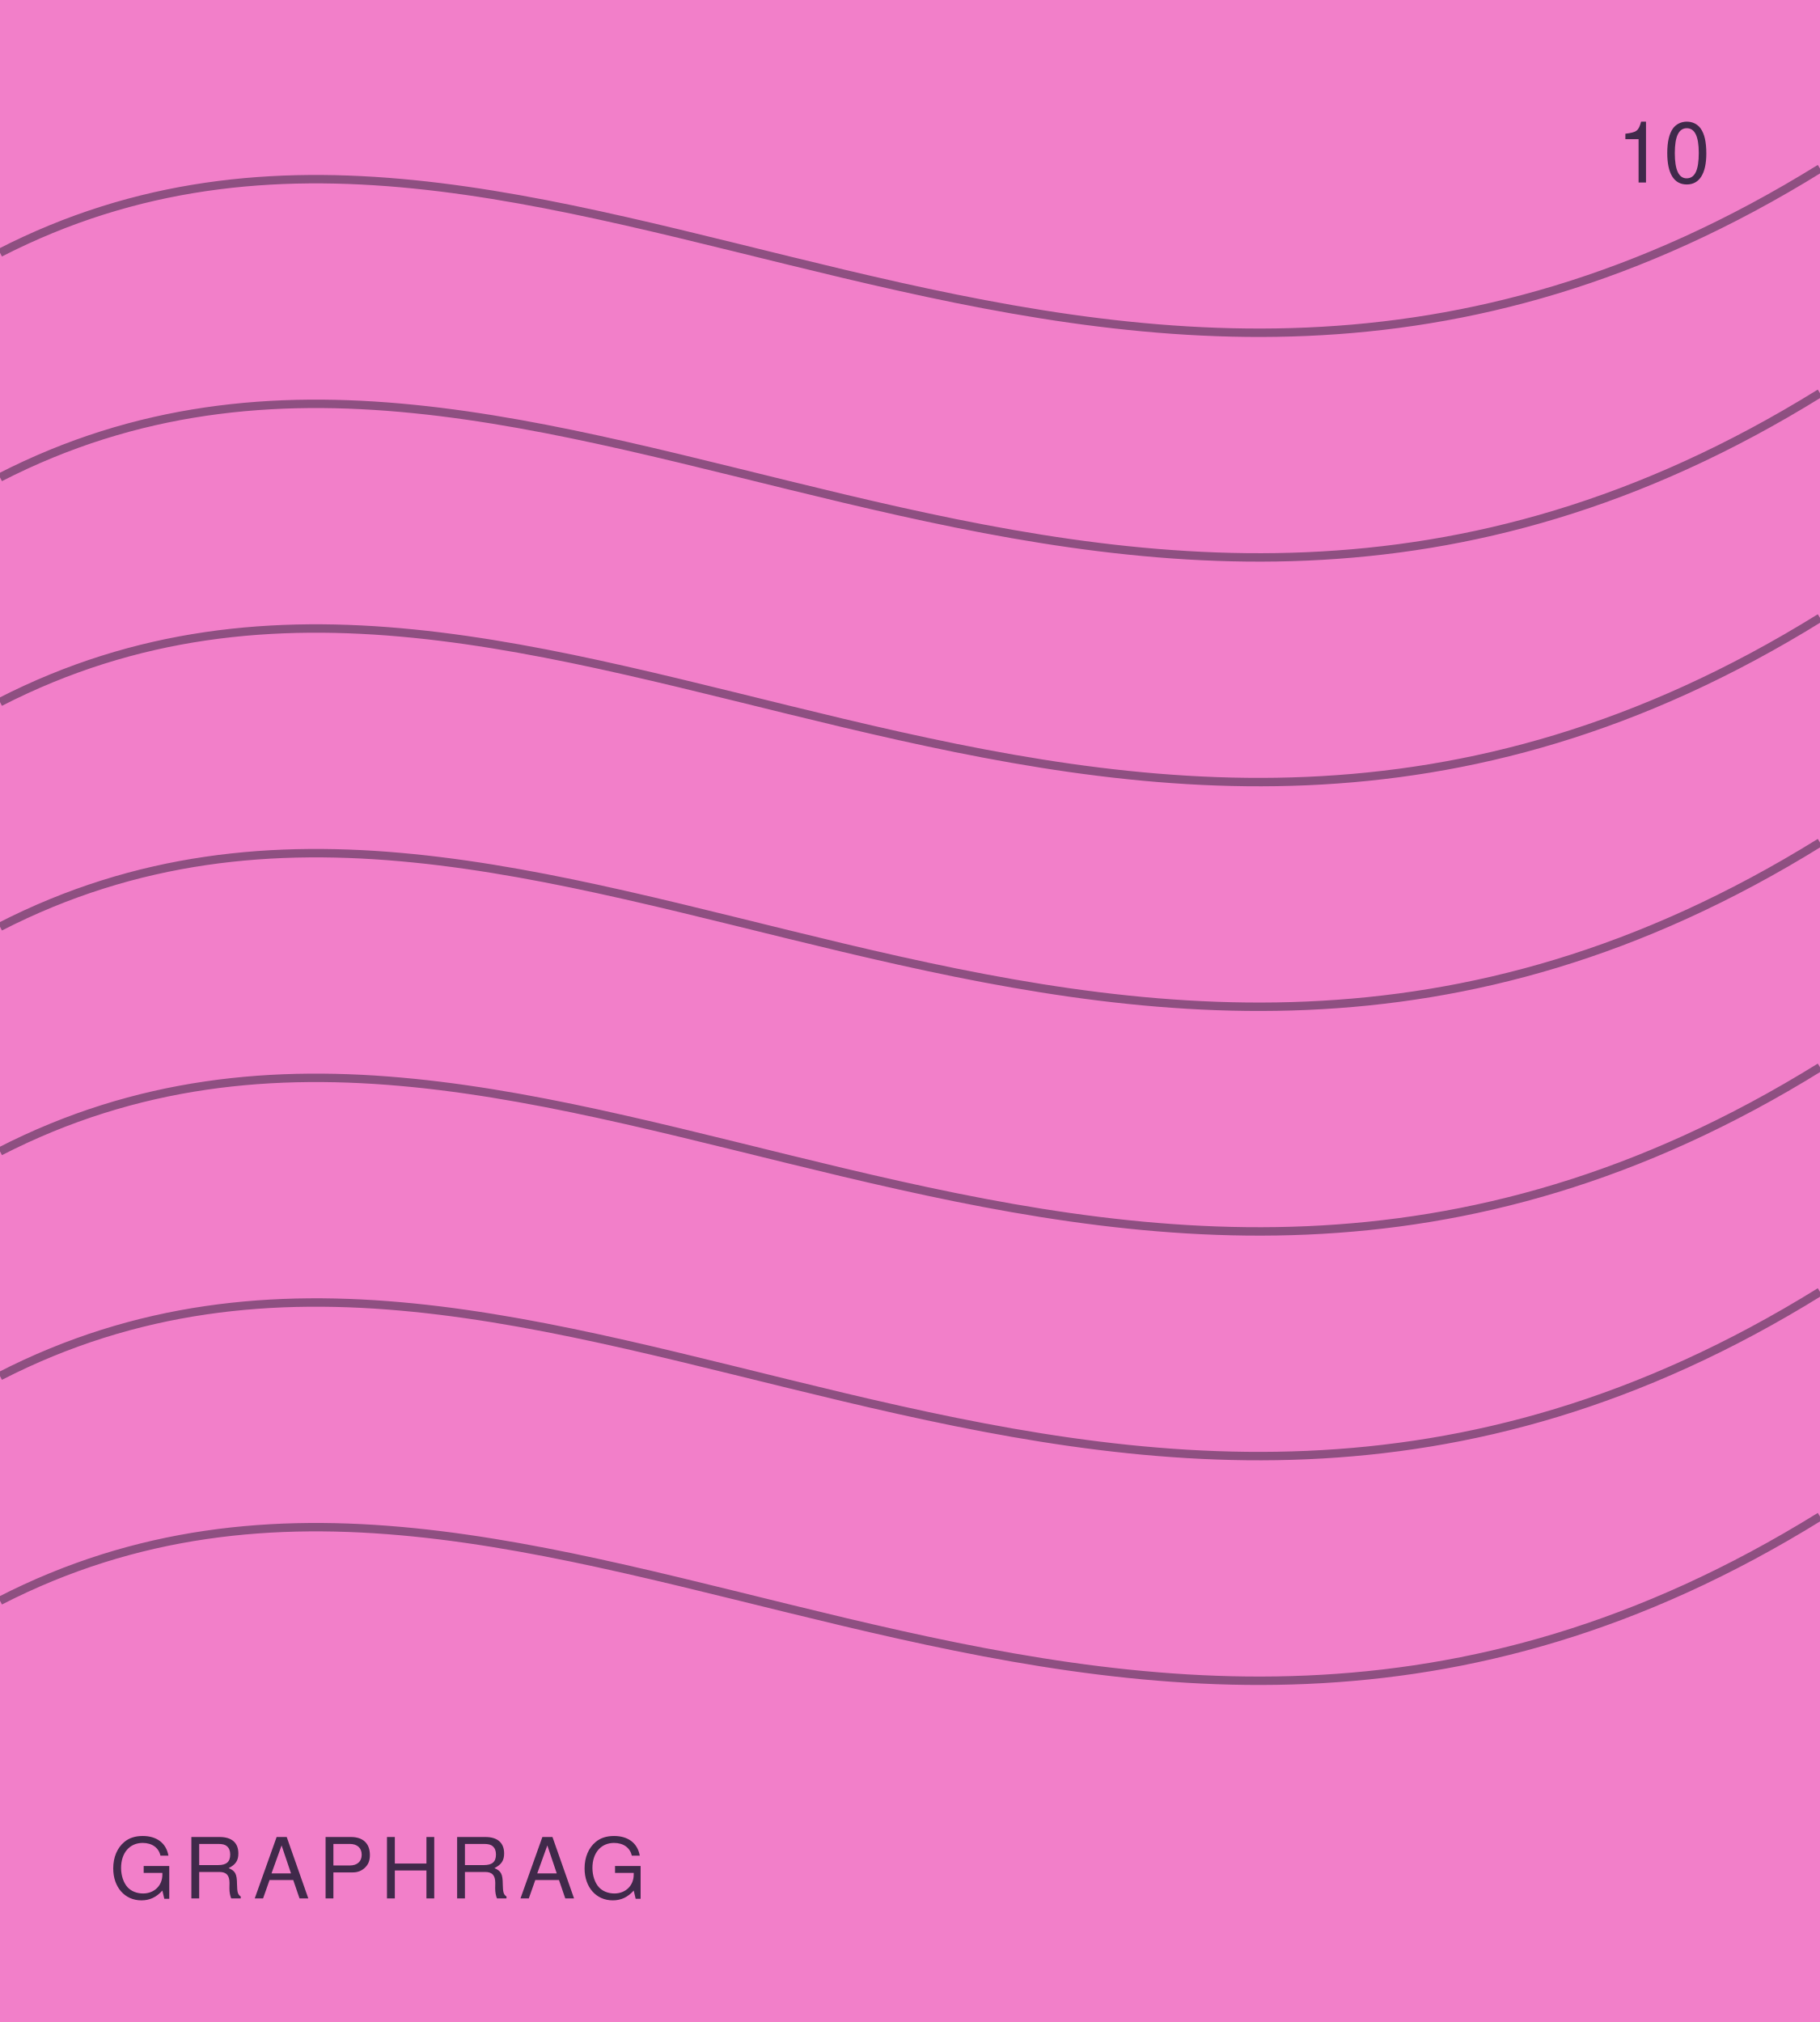
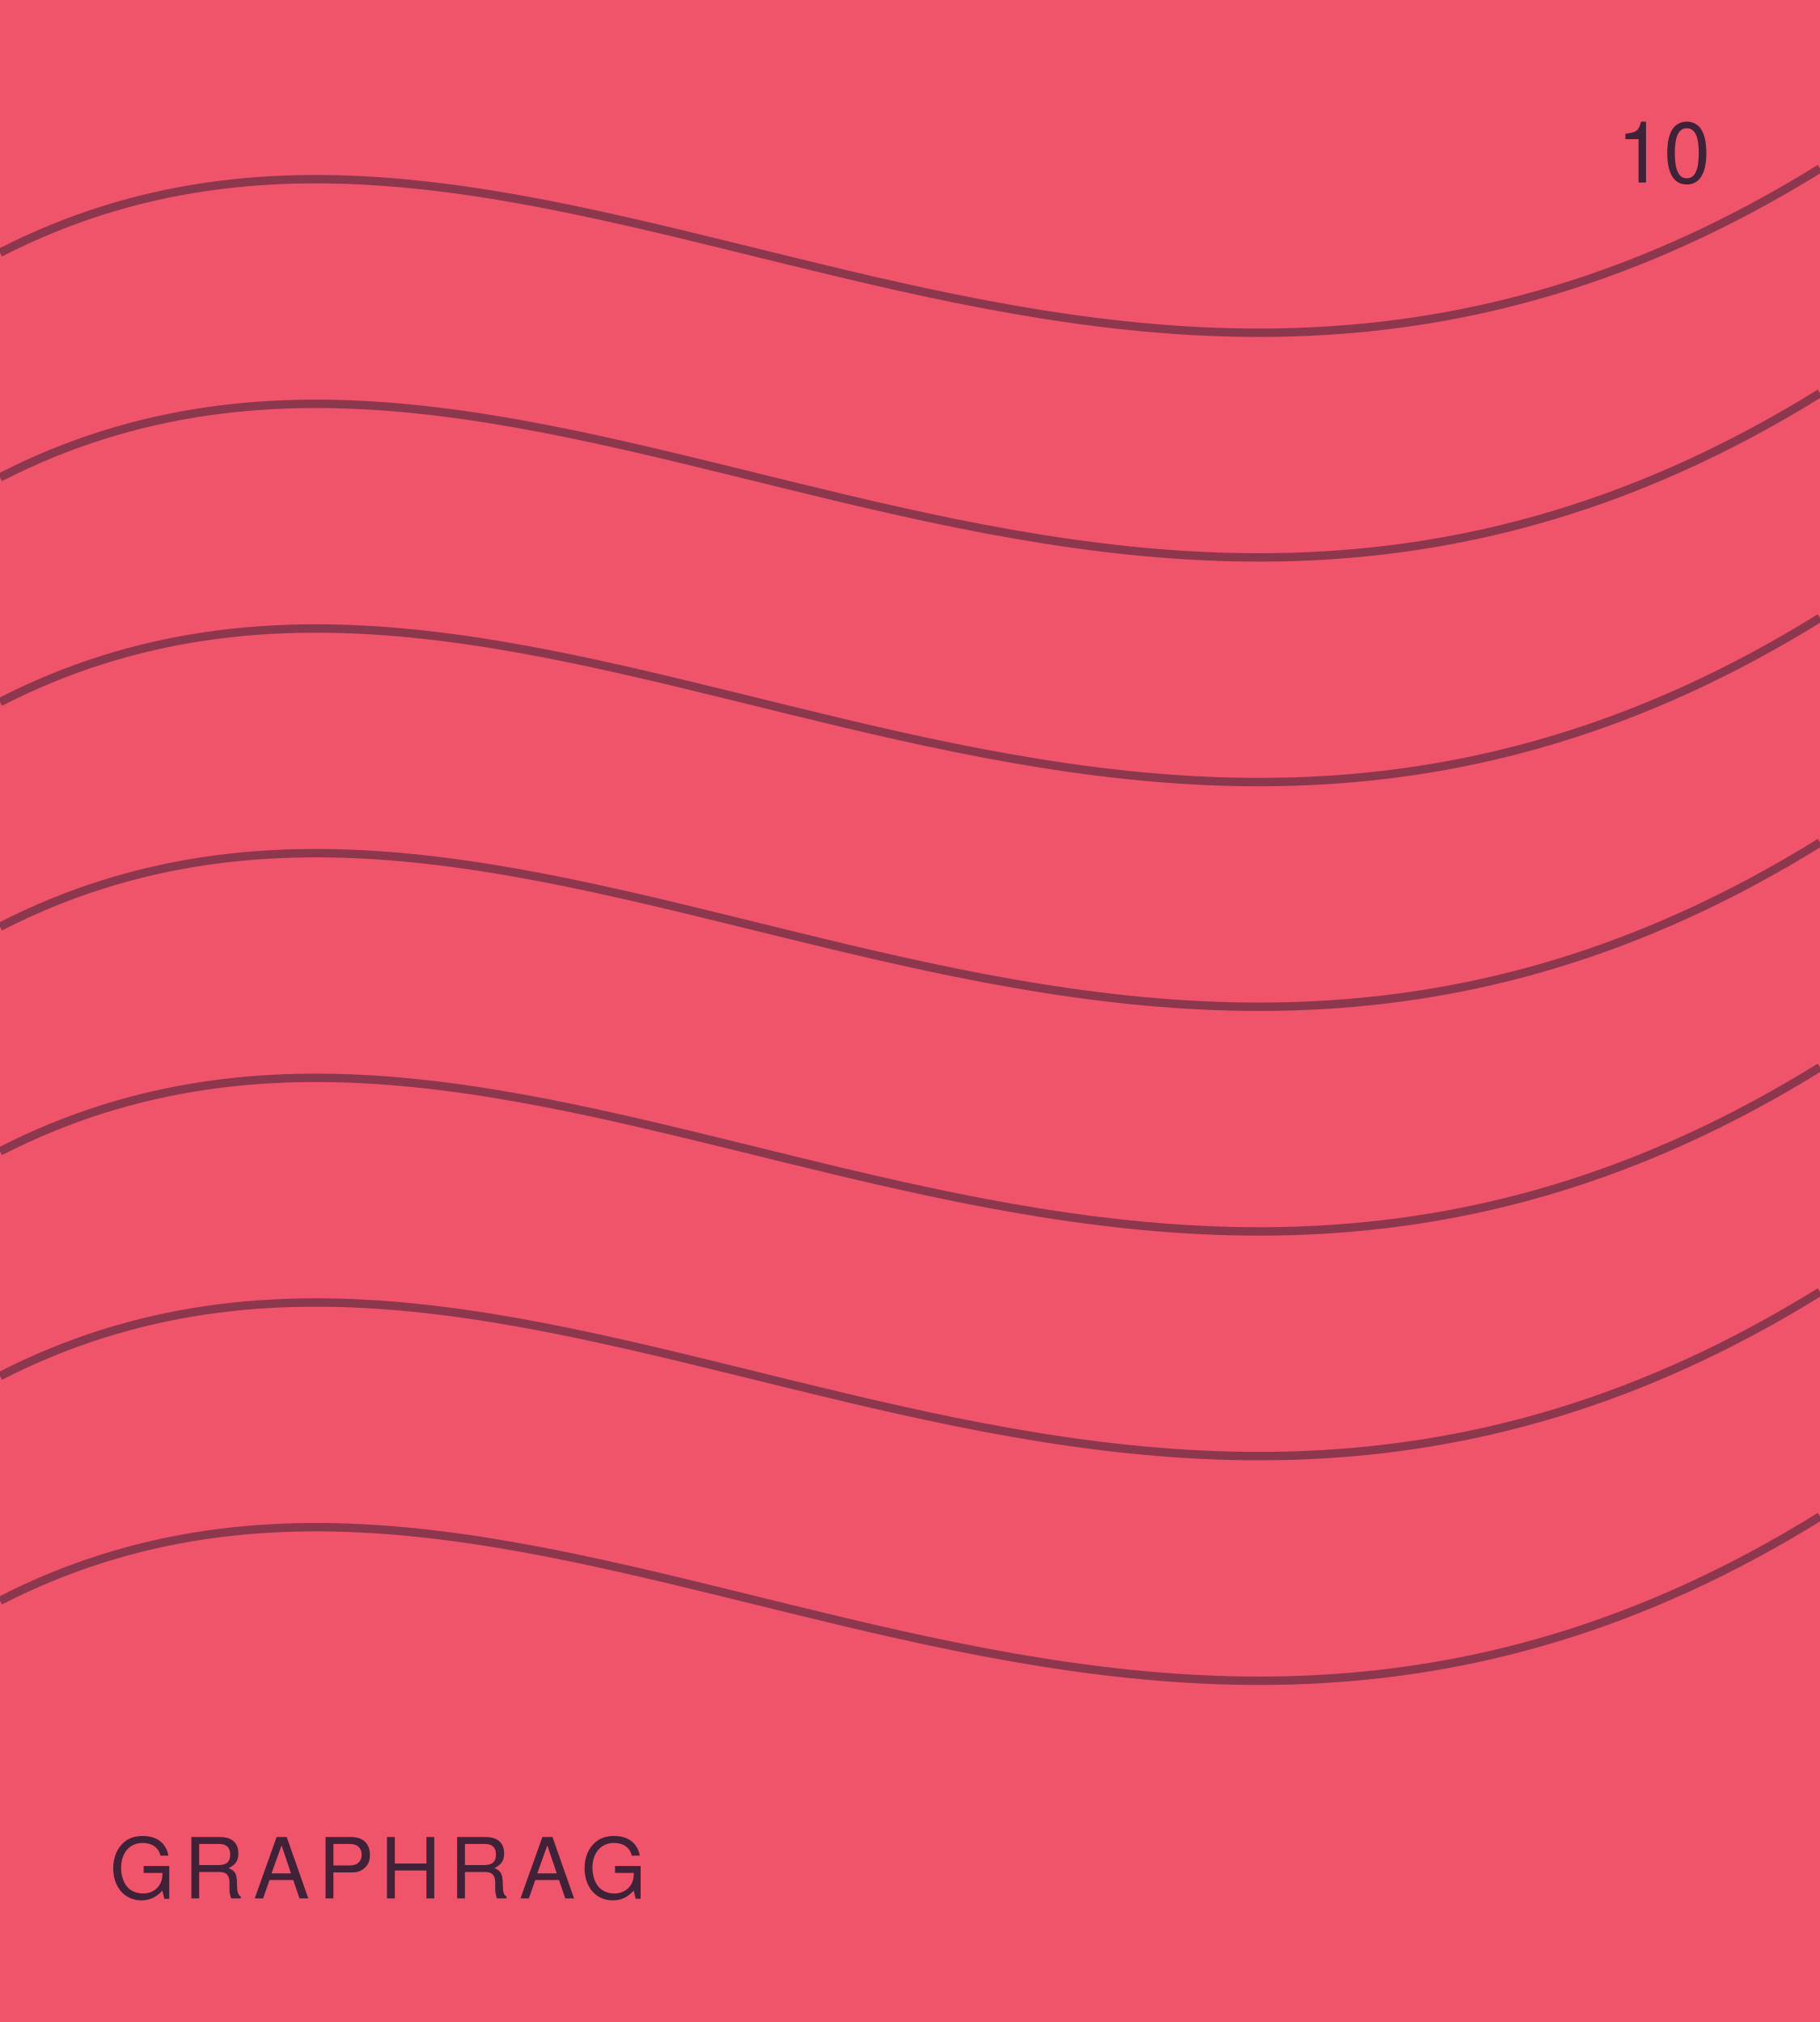
<svg xmlns="http://www.w3.org/2000/svg" width="648" height="720" viewBox="0 0 648 720">
-   <rect width="648" height="720" fill="#f27fc9" />
+   <rect width="648" height="720" fill="#f0546b" />
  <path d="M0 90C195 -10 390 220 648 60M0 170C195 70 390 300 648 140M0 250C195 150 390 380 648 220M0 330C195 230 390 460 648 300M0 410C195 310 390 540 648 380M0 490C195 390 390 620 648 460M0 570C195 470 390 700 648 540" fill="none" stroke="#14152b" stroke-opacity=".45" stroke-width="3" />
  <text x="39" y="676" font-family="Helvetica,Arial,sans-serif" font-size="30" letter-spacing="3" fill="#14152b" fill-opacity=".8">GRAPHRAG</text>
  <text x="609" y="65" text-anchor="end" font-family="Helvetica,Arial,sans-serif" font-size="30" fill="#14152b" fill-opacity=".8">10</text>
</svg>
